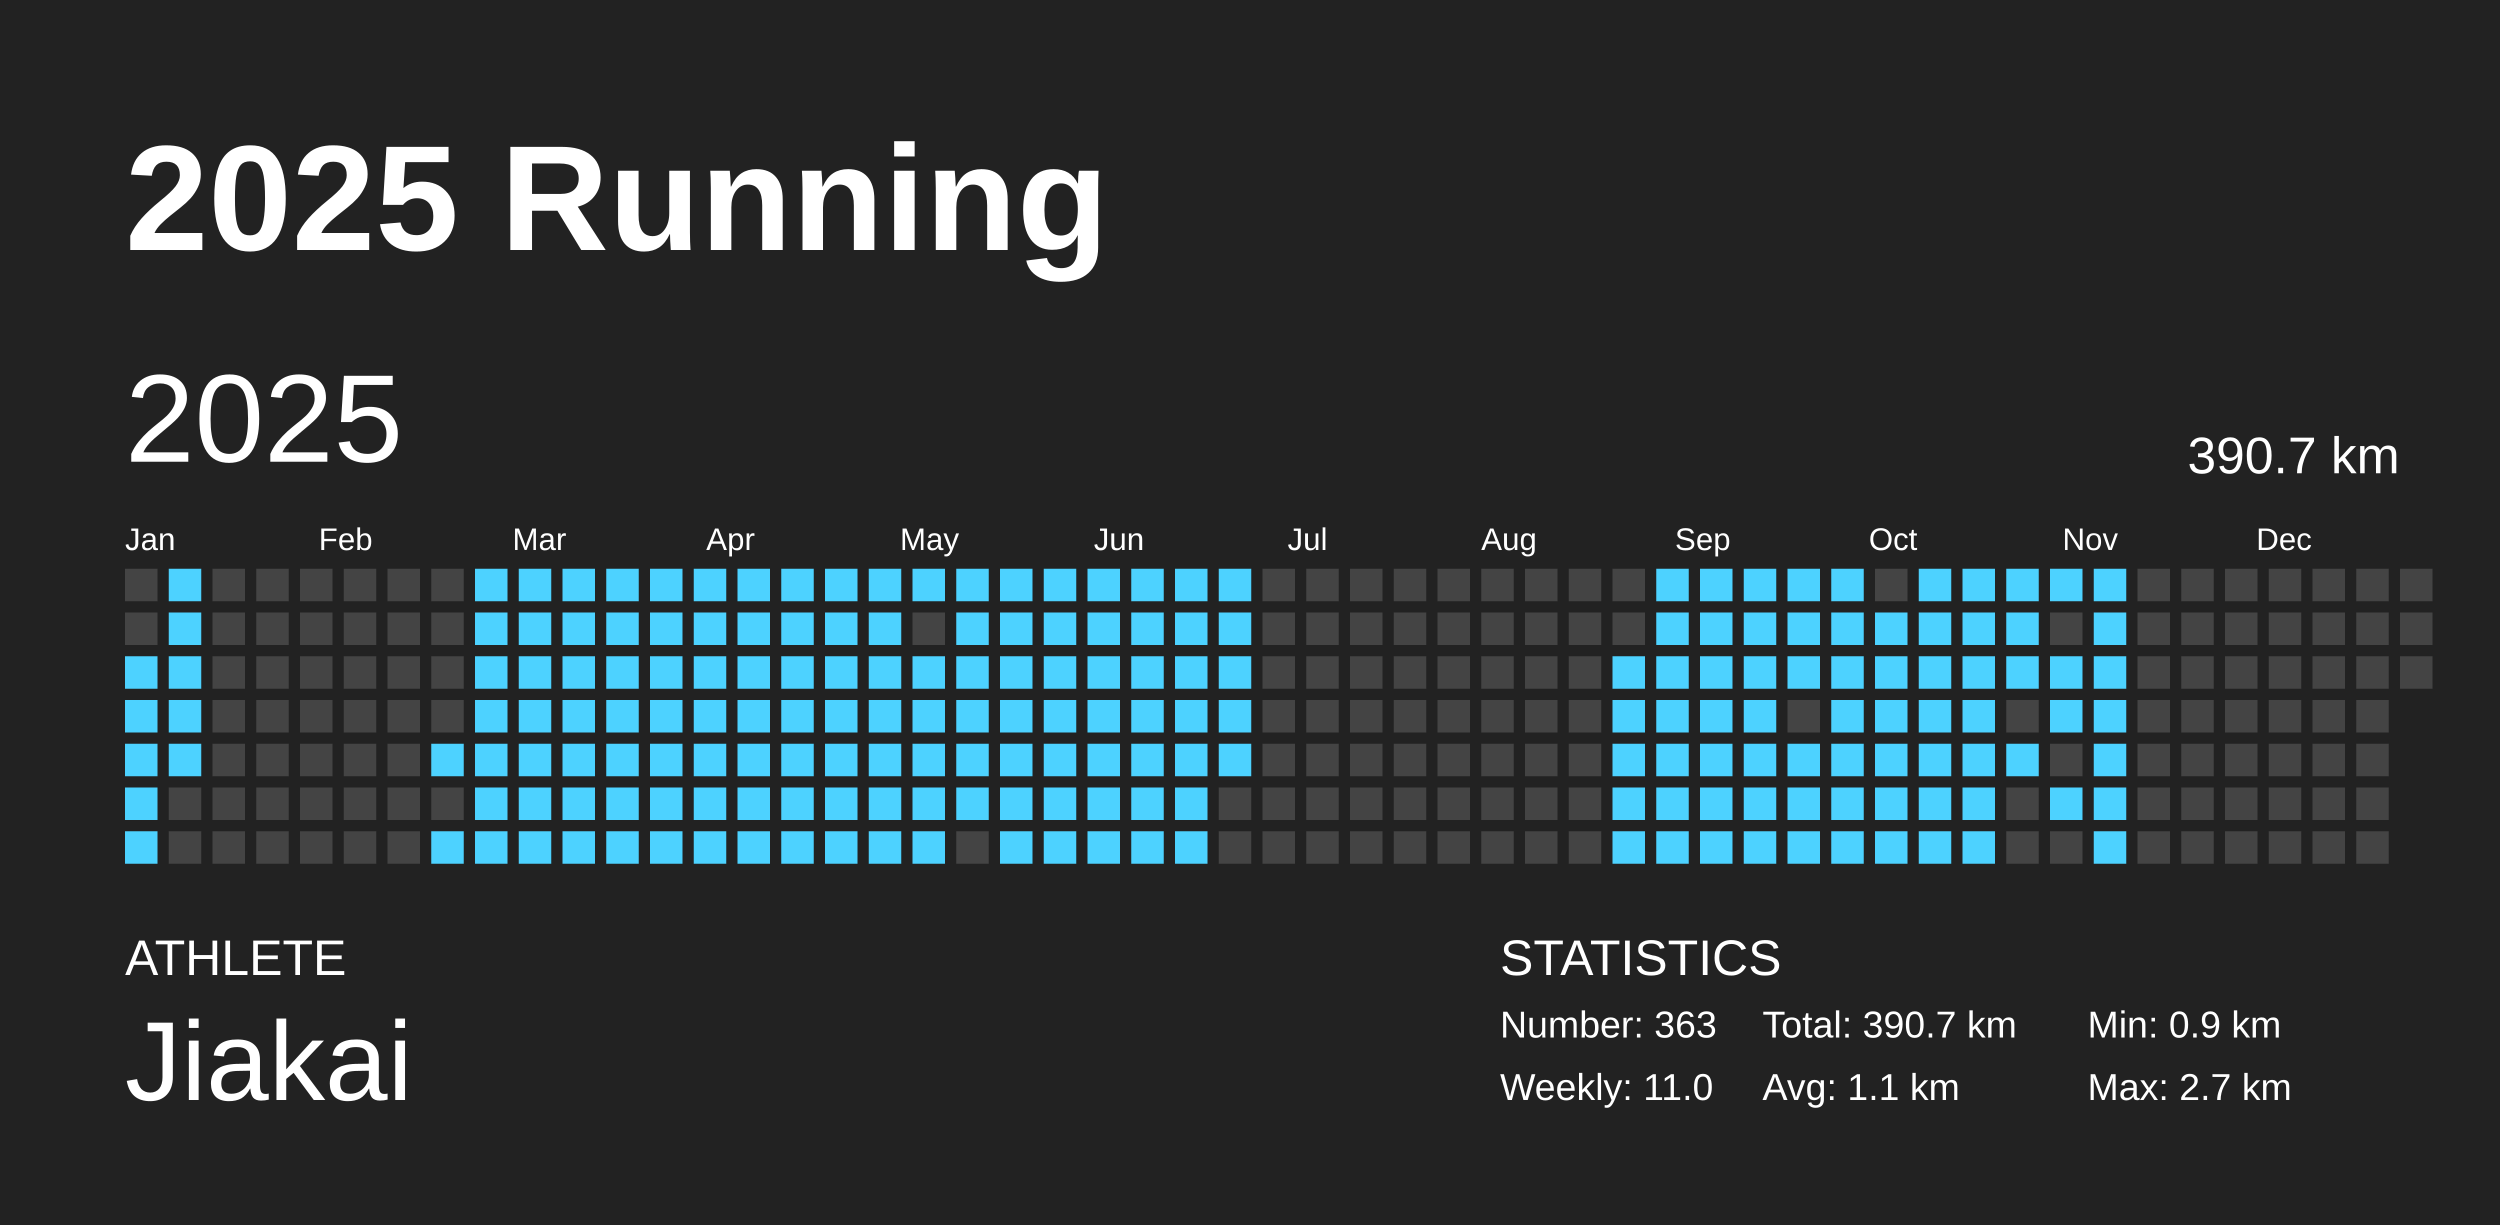
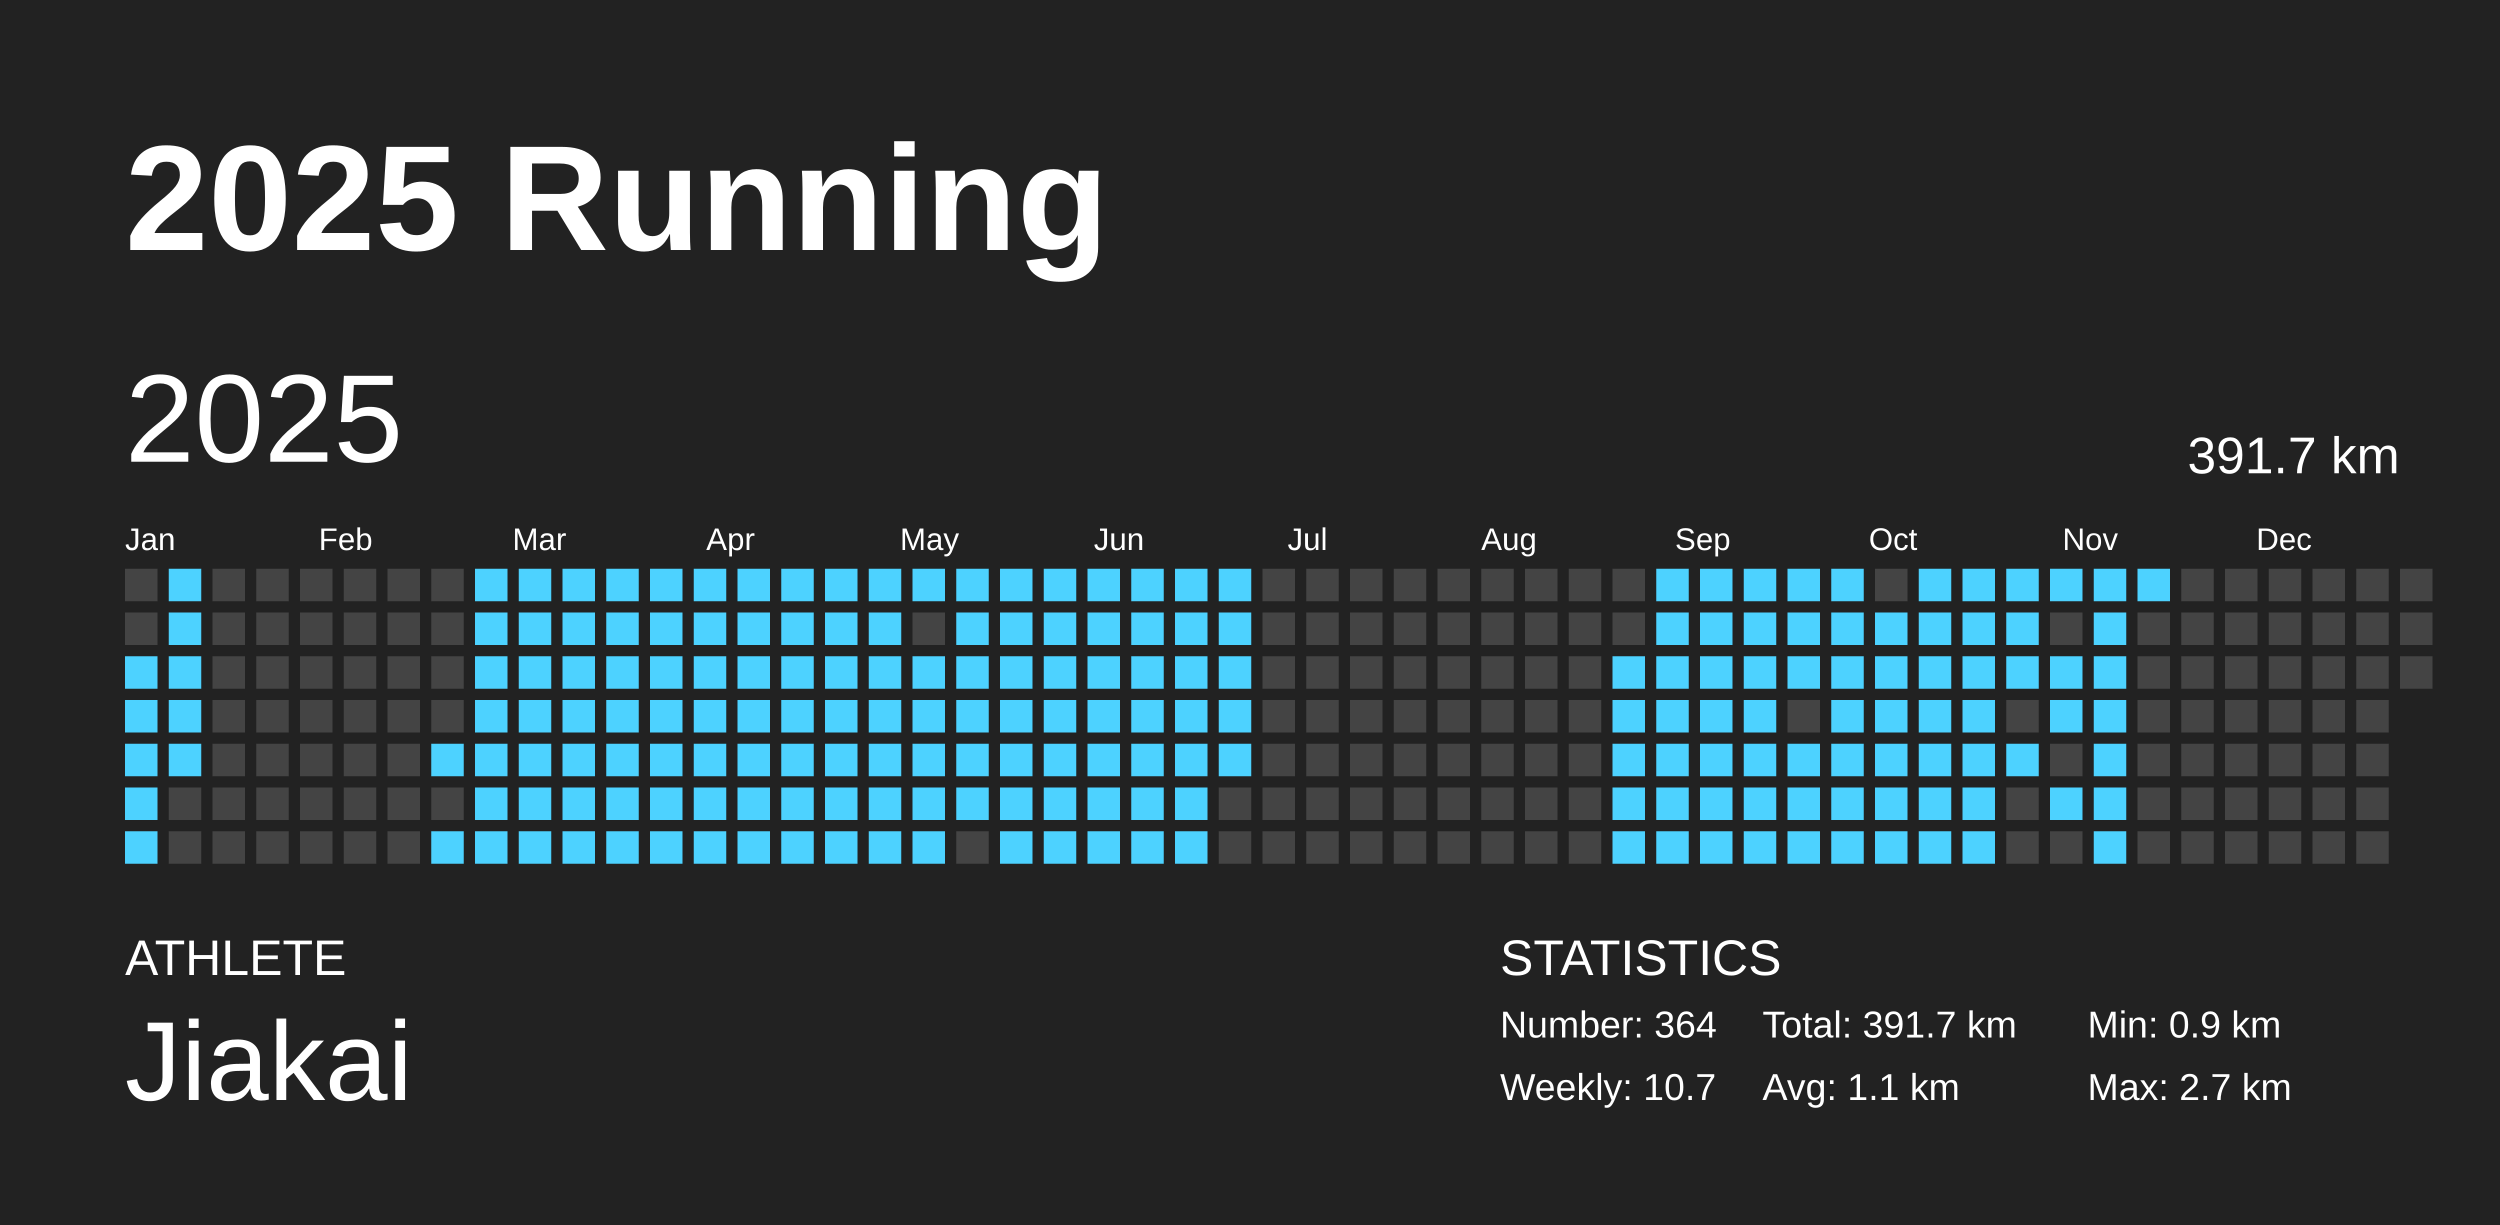
<svg xmlns="http://www.w3.org/2000/svg" baseProfile="full" height="98mm" version="1.1" viewBox="0,0,200,98" width="200mm">
  <defs />
  <rect fill="#222222" height="98" width="200" x="0" y="0" />
  <text fill="#FFFFFF" style="font-size:12px; font-family:Arial; font-weight:bold;" x="10" y="20">2025 Running</text>
  <text fill="#FFFFFF" style="font-size:4px; font-family:Arial" x="10" y="78">ATHLETE</text>
  <text fill="#FFFFFF" style="font-size:9px; font-family:Arial" x="10" y="88">Jiakai</text>
  <text fill="#FFFFFF" style="font-size:4px; font-family:Arial" x="120" y="78">STATISTICS</text>
-   <text fill="#FFFFFF" style="font-size:3px; font-family:Arial" x="120" y="83">Number: 363</text>
-   <text fill="#FFFFFF" style="font-size:3px; font-family:Arial" x="120" y="88">Weekly: 11.0</text>
-   <text fill="#FFFFFF" style="font-size:3px; font-family:Arial" x="141" y="83">Total: 390.7 km</text>
+   <text fill="#FFFFFF" style="font-size:3px; font-family:Arial" x="120" y="83">Number: 364</text>
+   <text fill="#FFFFFF" style="font-size:3px; font-family:Arial" x="120" y="88">Weekly: 10.7</text>
+   <text fill="#FFFFFF" style="font-size:3px; font-family:Arial" x="141" y="83">Total: 391.7 km</text>
  <text fill="#FFFFFF" style="font-size:3px; font-family:Arial" x="141" y="88">Avg: 1.1 km</text>
  <text fill="#FFFFFF" style="font-size:3px; font-family:Arial" x="167" y="83">Min: 0.9 km</text>
  <text fill="#FFFFFF" style="font-size:3px; font-family:Arial" x="167" y="88">Max: 2.7 km</text>
  <text dominant-baseline="hanging" fill="#FFFFFF" style="font-size:10.0px; font-family:Arial;" x="10" y="30">2025</text>
-   <text dominant-baseline="hanging" fill="#FFFFFF" style="font-size:4.125px; font-family:Arial;" x="175" y="35">390.7 km</text>
+   <text dominant-baseline="hanging" fill="#FFFFFF" style="font-size:4.125px; font-family:Arial;" x="175" y="35">391.7 km</text>
  <text fill="#FFFFFF" style="font-size:2.5px; font-family:Arial" x="10.0" y="44">Jan</text>
  <text fill="#FFFFFF" style="font-size:2.5px; font-family:Arial" x="25.5" y="44">Feb</text>
  <text fill="#FFFFFF" style="font-size:2.5px; font-family:Arial" x="41.0" y="44">Mar</text>
  <text fill="#FFFFFF" style="font-size:2.5px; font-family:Arial" x="56.5" y="44">Apr</text>
  <text fill="#FFFFFF" style="font-size:2.5px; font-family:Arial" x="72.0" y="44">May</text>
  <text fill="#FFFFFF" style="font-size:2.5px; font-family:Arial" x="87.5" y="44">Jun</text>
  <text fill="#FFFFFF" style="font-size:2.5px; font-family:Arial" x="103.0" y="44">Jul</text>
  <text fill="#FFFFFF" style="font-size:2.5px; font-family:Arial" x="118.5" y="44">Aug</text>
  <text fill="#FFFFFF" style="font-size:2.5px; font-family:Arial" x="134.0" y="44">Sep</text>
  <text fill="#FFFFFF" style="font-size:2.5px; font-family:Arial" x="149.5" y="44">Oct</text>
  <text fill="#FFFFFF" style="font-size:2.5px; font-family:Arial" x="165.0" y="44">Nov</text>
  <text fill="#FFFFFF" style="font-size:2.5px; font-family:Arial" x="180.5" y="44">Dec</text>
  <rect fill="#444444" height="2.6" width="2.6" x="10.0" y="45.5" />
  <rect fill="#444444" height="2.6" width="2.6" x="10.0" y="49.0" />
  <rect fill="#4dd2ff" height="2.6" width="2.6" x="10.0" y="52.5" />
  <rect fill="#4dd2ff" height="2.6" width="2.6" x="10.0" y="56.0" />
  <rect fill="#4dd2ff" height="2.6" width="2.6" x="10.0" y="59.5" />
  <rect fill="#4dd2ff" height="2.6" width="2.6" x="10.0" y="63.0" />
  <rect fill="#4dd2ff" height="2.6" width="2.6" x="10.0" y="66.5" />
  <rect fill="#4dd2ff" height="2.6" width="2.6" x="13.5" y="45.5" />
  <rect fill="#4dd2ff" height="2.6" width="2.6" x="13.5" y="49.0" />
  <rect fill="#4dd2ff" height="2.6" width="2.6" x="13.5" y="52.5" />
  <rect fill="#4dd2ff" height="2.6" width="2.6" x="13.5" y="56.0" />
  <rect fill="#4dd2ff" height="2.6" width="2.6" x="13.5" y="59.5" />
  <rect fill="#444444" height="2.6" width="2.6" x="13.5" y="63.0" />
  <rect fill="#444444" height="2.6" width="2.6" x="13.5" y="66.5" />
  <rect fill="#444444" height="2.6" width="2.6" x="17.0" y="45.5" />
  <rect fill="#444444" height="2.6" width="2.6" x="17.0" y="49.0" />
  <rect fill="#444444" height="2.6" width="2.6" x="17.0" y="52.5" />
  <rect fill="#444444" height="2.6" width="2.6" x="17.0" y="56.0" />
  <rect fill="#444444" height="2.6" width="2.6" x="17.0" y="59.5" />
  <rect fill="#444444" height="2.6" width="2.6" x="17.0" y="63.0" />
  <rect fill="#444444" height="2.6" width="2.6" x="17.0" y="66.5" />
  <rect fill="#444444" height="2.6" width="2.6" x="20.5" y="45.5" />
  <rect fill="#444444" height="2.6" width="2.6" x="20.5" y="49.0" />
  <rect fill="#444444" height="2.6" width="2.6" x="20.5" y="52.5" />
  <rect fill="#444444" height="2.6" width="2.6" x="20.5" y="56.0" />
  <rect fill="#444444" height="2.6" width="2.6" x="20.5" y="59.5" />
  <rect fill="#444444" height="2.6" width="2.6" x="20.5" y="63.0" />
  <rect fill="#444444" height="2.6" width="2.6" x="20.5" y="66.5" />
  <rect fill="#444444" height="2.6" width="2.6" x="24.0" y="45.5" />
  <rect fill="#444444" height="2.6" width="2.6" x="24.0" y="49.0" />
  <rect fill="#444444" height="2.6" width="2.6" x="24.0" y="52.5" />
  <rect fill="#444444" height="2.6" width="2.6" x="24.0" y="56.0" />
  <rect fill="#444444" height="2.6" width="2.6" x="24.0" y="59.5" />
  <rect fill="#444444" height="2.6" width="2.6" x="24.0" y="63.0" />
  <rect fill="#444444" height="2.6" width="2.6" x="24.0" y="66.5" />
  <rect fill="#444444" height="2.6" width="2.6" x="27.5" y="45.5" />
  <rect fill="#444444" height="2.6" width="2.6" x="27.5" y="49.0" />
  <rect fill="#444444" height="2.6" width="2.6" x="27.5" y="52.5" />
  <rect fill="#444444" height="2.6" width="2.6" x="27.5" y="56.0" />
  <rect fill="#444444" height="2.6" width="2.6" x="27.5" y="59.5" />
  <rect fill="#444444" height="2.6" width="2.6" x="27.5" y="63.0" />
  <rect fill="#444444" height="2.6" width="2.6" x="27.5" y="66.5" />
  <rect fill="#444444" height="2.6" width="2.6" x="31.0" y="45.5" />
  <rect fill="#444444" height="2.6" width="2.6" x="31.0" y="49.0" />
  <rect fill="#444444" height="2.6" width="2.6" x="31.0" y="52.5" />
  <rect fill="#444444" height="2.6" width="2.6" x="31.0" y="56.0" />
  <rect fill="#444444" height="2.6" width="2.6" x="31.0" y="59.5" />
  <rect fill="#444444" height="2.6" width="2.6" x="31.0" y="63.0" />
  <rect fill="#444444" height="2.6" width="2.6" x="31.0" y="66.5" />
  <rect fill="#444444" height="2.6" width="2.6" x="34.5" y="45.5" />
  <rect fill="#444444" height="2.6" width="2.6" x="34.5" y="49.0" />
  <rect fill="#444444" height="2.6" width="2.6" x="34.5" y="52.5" />
  <rect fill="#444444" height="2.6" width="2.6" x="34.5" y="56.0" />
  <rect fill="#4dd2ff" height="2.6" width="2.6" x="34.5" y="59.5" />
  <rect fill="#444444" height="2.6" width="2.6" x="34.5" y="63.0" />
  <rect fill="#4dd2ff" height="2.6" width="2.6" x="34.5" y="66.5" />
  <rect fill="#4dd2ff" height="2.6" width="2.6" x="38.0" y="45.5" />
  <rect fill="#4dd2ff" height="2.6" width="2.6" x="38.0" y="49.0" />
  <rect fill="#4dd2ff" height="2.6" width="2.6" x="38.0" y="52.5" />
  <rect fill="#4dd2ff" height="2.6" width="2.6" x="38.0" y="56.0" />
  <rect fill="#4dd2ff" height="2.6" width="2.6" x="38.0" y="59.5" />
  <rect fill="#4dd2ff" height="2.6" width="2.6" x="38.0" y="63.0" />
  <rect fill="#4dd2ff" height="2.6" width="2.6" x="38.0" y="66.5" />
  <rect fill="#4dd2ff" height="2.6" width="2.6" x="41.5" y="45.5" />
  <rect fill="#4dd2ff" height="2.6" width="2.6" x="41.5" y="49.0" />
  <rect fill="#4dd2ff" height="2.6" width="2.6" x="41.5" y="52.5" />
  <rect fill="#4dd2ff" height="2.6" width="2.6" x="41.5" y="56.0" />
  <rect fill="#4dd2ff" height="2.6" width="2.6" x="41.5" y="59.5" />
  <rect fill="#4dd2ff" height="2.6" width="2.6" x="41.5" y="63.0" />
  <rect fill="#4dd2ff" height="2.6" width="2.6" x="41.5" y="66.5" />
  <rect fill="#4dd2ff" height="2.6" width="2.6" x="45.0" y="45.5" />
  <rect fill="#4dd2ff" height="2.6" width="2.6" x="45.0" y="49.0" />
  <rect fill="#4dd2ff" height="2.6" width="2.6" x="45.0" y="52.5" />
  <rect fill="#4dd2ff" height="2.6" width="2.6" x="45.0" y="56.0" />
  <rect fill="#4dd2ff" height="2.6" width="2.6" x="45.0" y="59.5" />
  <rect fill="#4dd2ff" height="2.6" width="2.6" x="45.0" y="63.0" />
  <rect fill="#4dd2ff" height="2.6" width="2.6" x="45.0" y="66.5" />
  <rect fill="#4dd2ff" height="2.6" width="2.6" x="48.5" y="45.5" />
  <rect fill="#4dd2ff" height="2.6" width="2.6" x="48.5" y="49.0" />
  <rect fill="#4dd2ff" height="2.6" width="2.6" x="48.5" y="52.5" />
  <rect fill="#4dd2ff" height="2.6" width="2.6" x="48.5" y="56.0" />
  <rect fill="#4dd2ff" height="2.6" width="2.6" x="48.5" y="59.5" />
  <rect fill="#4dd2ff" height="2.6" width="2.6" x="48.5" y="63.0" />
  <rect fill="#4dd2ff" height="2.6" width="2.6" x="48.5" y="66.5" />
  <rect fill="#4dd2ff" height="2.6" width="2.6" x="52.0" y="45.5" />
  <rect fill="#4dd2ff" height="2.6" width="2.6" x="52.0" y="49.0" />
  <rect fill="#4dd2ff" height="2.6" width="2.6" x="52.0" y="52.5" />
  <rect fill="#4dd2ff" height="2.6" width="2.6" x="52.0" y="56.0" />
  <rect fill="#4dd2ff" height="2.6" width="2.6" x="52.0" y="59.5" />
  <rect fill="#4dd2ff" height="2.6" width="2.6" x="52.0" y="63.0" />
  <rect fill="#4dd2ff" height="2.6" width="2.6" x="52.0" y="66.5" />
  <rect fill="#4dd2ff" height="2.6" width="2.6" x="55.5" y="45.5" />
  <rect fill="#4dd2ff" height="2.6" width="2.6" x="55.5" y="49.0" />
  <rect fill="#4dd2ff" height="2.6" width="2.6" x="55.5" y="52.5" />
  <rect fill="#4dd2ff" height="2.6" width="2.6" x="55.5" y="56.0" />
  <rect fill="#4dd2ff" height="2.6" width="2.6" x="55.5" y="59.5" />
  <rect fill="#4dd2ff" height="2.6" width="2.6" x="55.5" y="63.0" />
  <rect fill="#4dd2ff" height="2.6" width="2.6" x="55.5" y="66.5" />
  <rect fill="#4dd2ff" height="2.6" width="2.6" x="59.0" y="45.5" />
  <rect fill="#4dd2ff" height="2.6" width="2.6" x="59.0" y="49.0" />
  <rect fill="#4dd2ff" height="2.6" width="2.6" x="59.0" y="52.5" />
  <rect fill="#4dd2ff" height="2.6" width="2.6" x="59.0" y="56.0" />
  <rect fill="#4dd2ff" height="2.6" width="2.6" x="59.0" y="59.5" />
  <rect fill="#4dd2ff" height="2.6" width="2.6" x="59.0" y="63.0" />
  <rect fill="#4dd2ff" height="2.6" width="2.6" x="59.0" y="66.5" />
  <rect fill="#4dd2ff" height="2.6" width="2.6" x="62.5" y="45.5" />
  <rect fill="#4dd2ff" height="2.6" width="2.6" x="62.5" y="49.0" />
  <rect fill="#4dd2ff" height="2.6" width="2.6" x="62.5" y="52.5" />
  <rect fill="#4dd2ff" height="2.6" width="2.6" x="62.5" y="56.0" />
  <rect fill="#4dd2ff" height="2.6" width="2.6" x="62.5" y="59.5" />
  <rect fill="#4dd2ff" height="2.6" width="2.6" x="62.5" y="63.0" />
  <rect fill="#4dd2ff" height="2.6" width="2.6" x="62.5" y="66.5" />
  <rect fill="#4dd2ff" height="2.6" width="2.6" x="66.0" y="45.5" />
  <rect fill="#4dd2ff" height="2.6" width="2.6" x="66.0" y="49.0" />
  <rect fill="#4dd2ff" height="2.6" width="2.6" x="66.0" y="52.5" />
  <rect fill="#4dd2ff" height="2.6" width="2.6" x="66.0" y="56.0" />
  <rect fill="#4dd2ff" height="2.6" width="2.6" x="66.0" y="59.5" />
  <rect fill="#4dd2ff" height="2.6" width="2.6" x="66.0" y="63.0" />
  <rect fill="#4dd2ff" height="2.6" width="2.6" x="66.0" y="66.5" />
  <rect fill="#4dd2ff" height="2.6" width="2.6" x="69.5" y="45.5" />
  <rect fill="#4dd2ff" height="2.6" width="2.6" x="69.5" y="49.0" />
  <rect fill="#4dd2ff" height="2.6" width="2.6" x="69.5" y="52.5" />
  <rect fill="#4dd2ff" height="2.6" width="2.6" x="69.5" y="56.0" />
  <rect fill="#4dd2ff" height="2.6" width="2.6" x="69.5" y="59.5" />
  <rect fill="#4dd2ff" height="2.6" width="2.6" x="69.5" y="63.0" />
  <rect fill="#4dd2ff" height="2.6" width="2.6" x="69.5" y="66.5" />
  <rect fill="#4dd2ff" height="2.6" width="2.6" x="73.0" y="45.5" />
  <rect fill="#444444" height="2.6" width="2.6" x="73.0" y="49.0" />
  <rect fill="#4dd2ff" height="2.6" width="2.6" x="73.0" y="52.5" />
  <rect fill="#4dd2ff" height="2.6" width="2.6" x="73.0" y="56.0" />
  <rect fill="#4dd2ff" height="2.6" width="2.6" x="73.0" y="59.5" />
  <rect fill="#4dd2ff" height="2.6" width="2.6" x="73.0" y="63.0" />
  <rect fill="#4dd2ff" height="2.6" width="2.6" x="73.0" y="66.5" />
  <rect fill="#4dd2ff" height="2.6" width="2.6" x="76.5" y="45.5" />
  <rect fill="#4dd2ff" height="2.6" width="2.6" x="76.5" y="49.0" />
  <rect fill="#4dd2ff" height="2.6" width="2.6" x="76.5" y="52.5" />
  <rect fill="#4dd2ff" height="2.6" width="2.6" x="76.5" y="56.0" />
  <rect fill="#4dd2ff" height="2.6" width="2.6" x="76.5" y="59.5" />
  <rect fill="#4dd2ff" height="2.6" width="2.6" x="76.5" y="63.0" />
  <rect fill="#444444" height="2.6" width="2.6" x="76.5" y="66.5" />
  <rect fill="#4dd2ff" height="2.6" width="2.6" x="80.0" y="45.5" />
  <rect fill="#4dd2ff" height="2.6" width="2.6" x="80.0" y="49.0" />
  <rect fill="#4dd2ff" height="2.6" width="2.6" x="80.0" y="52.5" />
  <rect fill="#4dd2ff" height="2.6" width="2.6" x="80.0" y="56.0" />
  <rect fill="#4dd2ff" height="2.6" width="2.6" x="80.0" y="59.5" />
  <rect fill="#4dd2ff" height="2.6" width="2.6" x="80.0" y="63.0" />
  <rect fill="#4dd2ff" height="2.6" width="2.6" x="80.0" y="66.5" />
  <rect fill="#4dd2ff" height="2.6" width="2.6" x="83.5" y="45.5" />
  <rect fill="#4dd2ff" height="2.6" width="2.6" x="83.5" y="49.0" />
  <rect fill="#4dd2ff" height="2.6" width="2.6" x="83.5" y="52.5" />
  <rect fill="#4dd2ff" height="2.6" width="2.6" x="83.5" y="56.0" />
  <rect fill="#4dd2ff" height="2.6" width="2.6" x="83.5" y="59.5" />
  <rect fill="#4dd2ff" height="2.6" width="2.6" x="83.5" y="63.0" />
  <rect fill="#4dd2ff" height="2.6" width="2.6" x="83.5" y="66.5" />
  <rect fill="#4dd2ff" height="2.6" width="2.6" x="87.0" y="45.5" />
  <rect fill="#4dd2ff" height="2.6" width="2.6" x="87.0" y="49.0" />
  <rect fill="#4dd2ff" height="2.6" width="2.6" x="87.0" y="52.5" />
  <rect fill="#4dd2ff" height="2.6" width="2.6" x="87.0" y="56.0" />
  <rect fill="#4dd2ff" height="2.6" width="2.6" x="87.0" y="59.5" />
  <rect fill="#4dd2ff" height="2.6" width="2.6" x="87.0" y="63.0" />
  <rect fill="#4dd2ff" height="2.6" width="2.6" x="87.0" y="66.5" />
  <rect fill="#4dd2ff" height="2.6" width="2.6" x="90.5" y="45.5" />
  <rect fill="#4dd2ff" height="2.6" width="2.6" x="90.5" y="49.0" />
  <rect fill="#4dd2ff" height="2.6" width="2.6" x="90.5" y="52.5" />
  <rect fill="#4dd2ff" height="2.6" width="2.6" x="90.5" y="56.0" />
  <rect fill="#4dd2ff" height="2.6" width="2.6" x="90.5" y="59.5" />
  <rect fill="#4dd2ff" height="2.6" width="2.6" x="90.5" y="63.0" />
  <rect fill="#4dd2ff" height="2.6" width="2.6" x="90.5" y="66.5" />
  <rect fill="#4dd2ff" height="2.6" width="2.6" x="94.0" y="45.5" />
  <rect fill="#4dd2ff" height="2.6" width="2.6" x="94.0" y="49.0" />
  <rect fill="#4dd2ff" height="2.6" width="2.6" x="94.0" y="52.5" />
  <rect fill="#4dd2ff" height="2.6" width="2.6" x="94.0" y="56.0" />
  <rect fill="#4dd2ff" height="2.6" width="2.6" x="94.0" y="59.5" />
  <rect fill="#4dd2ff" height="2.6" width="2.6" x="94.0" y="63.0" />
  <rect fill="#4dd2ff" height="2.6" width="2.6" x="94.0" y="66.5" />
  <rect fill="#4dd2ff" height="2.6" width="2.6" x="97.5" y="45.5" />
  <rect fill="#4dd2ff" height="2.6" width="2.6" x="97.5" y="49.0" />
  <rect fill="#4dd2ff" height="2.6" width="2.6" x="97.5" y="52.5" />
  <rect fill="#4dd2ff" height="2.6" width="2.6" x="97.5" y="56.0" />
  <rect fill="#4dd2ff" height="2.6" width="2.6" x="97.5" y="59.5" />
  <rect fill="#444444" height="2.6" width="2.6" x="97.5" y="63.0" />
  <rect fill="#444444" height="2.6" width="2.6" x="97.5" y="66.5" />
  <rect fill="#444444" height="2.6" width="2.6" x="101.0" y="45.5" />
  <rect fill="#444444" height="2.6" width="2.6" x="101.0" y="49.0" />
  <rect fill="#444444" height="2.6" width="2.6" x="101.0" y="52.5" />
  <rect fill="#444444" height="2.6" width="2.6" x="101.0" y="56.0" />
  <rect fill="#444444" height="2.6" width="2.6" x="101.0" y="59.5" />
  <rect fill="#444444" height="2.6" width="2.6" x="101.0" y="63.0" />
  <rect fill="#444444" height="2.6" width="2.6" x="101.0" y="66.5" />
  <rect fill="#444444" height="2.6" width="2.6" x="104.5" y="45.5" />
  <rect fill="#444444" height="2.6" width="2.6" x="104.5" y="49.0" />
  <rect fill="#444444" height="2.6" width="2.6" x="104.5" y="52.5" />
  <rect fill="#444444" height="2.6" width="2.6" x="104.5" y="56.0" />
  <rect fill="#444444" height="2.6" width="2.6" x="104.5" y="59.5" />
  <rect fill="#444444" height="2.6" width="2.6" x="104.5" y="63.0" />
  <rect fill="#444444" height="2.6" width="2.6" x="104.5" y="66.5" />
  <rect fill="#444444" height="2.6" width="2.6" x="108.0" y="45.5" />
  <rect fill="#444444" height="2.6" width="2.6" x="108.0" y="49.0" />
  <rect fill="#444444" height="2.6" width="2.6" x="108.0" y="52.5" />
  <rect fill="#444444" height="2.6" width="2.6" x="108.0" y="56.0" />
  <rect fill="#444444" height="2.6" width="2.6" x="108.0" y="59.5" />
  <rect fill="#444444" height="2.6" width="2.6" x="108.0" y="63.0" />
  <rect fill="#444444" height="2.6" width="2.6" x="108.0" y="66.5" />
  <rect fill="#444444" height="2.6" width="2.6" x="111.5" y="45.5" />
  <rect fill="#444444" height="2.6" width="2.6" x="111.5" y="49.0" />
  <rect fill="#444444" height="2.6" width="2.6" x="111.5" y="52.5" />
  <rect fill="#444444" height="2.6" width="2.6" x="111.5" y="56.0" />
  <rect fill="#444444" height="2.6" width="2.6" x="111.5" y="59.5" />
  <rect fill="#444444" height="2.6" width="2.6" x="111.5" y="63.0" />
  <rect fill="#444444" height="2.6" width="2.6" x="111.5" y="66.5" />
  <rect fill="#444444" height="2.6" width="2.6" x="115.0" y="45.5" />
  <rect fill="#444444" height="2.6" width="2.6" x="115.0" y="49.0" />
  <rect fill="#444444" height="2.6" width="2.6" x="115.0" y="52.5" />
  <rect fill="#444444" height="2.6" width="2.6" x="115.0" y="56.0" />
  <rect fill="#444444" height="2.6" width="2.6" x="115.0" y="59.5" />
  <rect fill="#444444" height="2.6" width="2.6" x="115.0" y="63.0" />
  <rect fill="#444444" height="2.6" width="2.6" x="115.0" y="66.5" />
  <rect fill="#444444" height="2.6" width="2.6" x="118.5" y="45.5" />
  <rect fill="#444444" height="2.6" width="2.6" x="118.5" y="49.0" />
  <rect fill="#444444" height="2.6" width="2.6" x="118.5" y="52.5" />
  <rect fill="#444444" height="2.6" width="2.6" x="118.5" y="56.0" />
  <rect fill="#444444" height="2.6" width="2.6" x="118.5" y="59.5" />
  <rect fill="#444444" height="2.6" width="2.6" x="118.5" y="63.0" />
  <rect fill="#444444" height="2.6" width="2.6" x="118.5" y="66.5" />
  <rect fill="#444444" height="2.6" width="2.6" x="122.0" y="45.5" />
  <rect fill="#444444" height="2.6" width="2.6" x="122.0" y="49.0" />
  <rect fill="#444444" height="2.6" width="2.6" x="122.0" y="52.5" />
  <rect fill="#444444" height="2.6" width="2.6" x="122.0" y="56.0" />
  <rect fill="#444444" height="2.6" width="2.6" x="122.0" y="59.5" />
  <rect fill="#444444" height="2.6" width="2.6" x="122.0" y="63.0" />
  <rect fill="#444444" height="2.6" width="2.6" x="122.0" y="66.5" />
  <rect fill="#444444" height="2.6" width="2.6" x="125.5" y="45.5" />
  <rect fill="#444444" height="2.6" width="2.6" x="125.5" y="49.0" />
  <rect fill="#444444" height="2.6" width="2.6" x="125.5" y="52.5" />
  <rect fill="#444444" height="2.6" width="2.6" x="125.5" y="56.0" />
  <rect fill="#444444" height="2.6" width="2.6" x="125.5" y="59.5" />
  <rect fill="#444444" height="2.6" width="2.6" x="125.5" y="63.0" />
  <rect fill="#444444" height="2.6" width="2.6" x="125.5" y="66.5" />
  <rect fill="#444444" height="2.6" width="2.6" x="129.0" y="45.5" />
  <rect fill="#444444" height="2.6" width="2.6" x="129.0" y="49.0" />
  <rect fill="#4dd2ff" height="2.6" width="2.6" x="129.0" y="52.5" />
  <rect fill="#4dd2ff" height="2.6" width="2.6" x="129.0" y="56.0" />
  <rect fill="#4dd2ff" height="2.6" width="2.6" x="129.0" y="59.5" />
  <rect fill="#4dd2ff" height="2.6" width="2.6" x="129.0" y="63.0" />
  <rect fill="#4dd2ff" height="2.6" width="2.6" x="129.0" y="66.5" />
  <rect fill="#4dd2ff" height="2.6" width="2.6" x="132.5" y="45.5" />
  <rect fill="#4dd2ff" height="2.6" width="2.6" x="132.5" y="49.0" />
  <rect fill="#4dd2ff" height="2.6" width="2.6" x="132.5" y="52.5" />
  <rect fill="#4dd2ff" height="2.6" width="2.6" x="132.5" y="56.0" />
  <rect fill="#4dd2ff" height="2.6" width="2.6" x="132.5" y="59.5" />
  <rect fill="#4dd2ff" height="2.6" width="2.6" x="132.5" y="63.0" />
  <rect fill="#4dd2ff" height="2.6" width="2.6" x="132.5" y="66.5" />
  <rect fill="#4dd2ff" height="2.6" width="2.6" x="136.0" y="45.5" />
  <rect fill="#4dd2ff" height="2.6" width="2.6" x="136.0" y="49.0" />
  <rect fill="#4dd2ff" height="2.6" width="2.6" x="136.0" y="52.5" />
  <rect fill="#4dd2ff" height="2.6" width="2.6" x="136.0" y="56.0" />
  <rect fill="#4dd2ff" height="2.6" width="2.6" x="136.0" y="59.5" />
  <rect fill="#4dd2ff" height="2.6" width="2.6" x="136.0" y="63.0" />
  <rect fill="#4dd2ff" height="2.6" width="2.6" x="136.0" y="66.5" />
  <rect fill="#4dd2ff" height="2.6" width="2.6" x="139.5" y="45.5" />
  <rect fill="#4dd2ff" height="2.6" width="2.6" x="139.5" y="49.0" />
  <rect fill="#4dd2ff" height="2.6" width="2.6" x="139.5" y="52.5" />
  <rect fill="#4dd2ff" height="2.6" width="2.6" x="139.5" y="56.0" />
  <rect fill="#4dd2ff" height="2.6" width="2.6" x="139.5" y="59.5" />
  <rect fill="#4dd2ff" height="2.6" width="2.6" x="139.5" y="63.0" />
  <rect fill="#4dd2ff" height="2.6" width="2.6" x="139.5" y="66.5" />
  <rect fill="#4dd2ff" height="2.6" width="2.6" x="143.0" y="45.5" />
  <rect fill="#4dd2ff" height="2.6" width="2.6" x="143.0" y="49.0" />
  <rect fill="#4dd2ff" height="2.6" width="2.6" x="143.0" y="52.5" />
  <rect fill="#444444" height="2.6" width="2.6" x="143.0" y="56.0" />
  <rect fill="#4dd2ff" height="2.6" width="2.6" x="143.0" y="59.5" />
  <rect fill="#4dd2ff" height="2.6" width="2.6" x="143.0" y="63.0" />
  <rect fill="#4dd2ff" height="2.6" width="2.6" x="143.0" y="66.5" />
  <rect fill="#4dd2ff" height="2.6" width="2.6" x="146.5" y="45.5" />
  <rect fill="#4dd2ff" height="2.6" width="2.6" x="146.5" y="49.0" />
  <rect fill="#4dd2ff" height="2.6" width="2.6" x="146.5" y="52.5" />
  <rect fill="#4dd2ff" height="2.6" width="2.6" x="146.5" y="56.0" />
  <rect fill="#4dd2ff" height="2.6" width="2.6" x="146.5" y="59.5" />
  <rect fill="#4dd2ff" height="2.6" width="2.6" x="146.5" y="63.0" />
  <rect fill="#4dd2ff" height="2.6" width="2.6" x="146.5" y="66.5" />
  <rect fill="#444444" height="2.6" width="2.6" x="150.0" y="45.5" />
  <rect fill="#4dd2ff" height="2.6" width="2.6" x="150.0" y="49.0" />
  <rect fill="#4dd2ff" height="2.6" width="2.6" x="150.0" y="52.5" />
  <rect fill="#4dd2ff" height="2.6" width="2.6" x="150.0" y="56.0" />
  <rect fill="#4dd2ff" height="2.6" width="2.6" x="150.0" y="59.5" />
  <rect fill="#4dd2ff" height="2.6" width="2.6" x="150.0" y="63.0" />
  <rect fill="#4dd2ff" height="2.6" width="2.6" x="150.0" y="66.5" />
  <rect fill="#4dd2ff" height="2.6" width="2.6" x="153.5" y="45.5" />
  <rect fill="#4dd2ff" height="2.6" width="2.6" x="153.5" y="49.0" />
  <rect fill="#4dd2ff" height="2.6" width="2.6" x="153.5" y="52.5" />
  <rect fill="#4dd2ff" height="2.6" width="2.6" x="153.5" y="56.0" />
  <rect fill="#4dd2ff" height="2.6" width="2.6" x="153.5" y="59.5" />
  <rect fill="#4dd2ff" height="2.6" width="2.6" x="153.5" y="63.0" />
  <rect fill="#4dd2ff" height="2.6" width="2.6" x="153.5" y="66.5" />
  <rect fill="#4dd2ff" height="2.6" width="2.6" x="157.0" y="45.5" />
  <rect fill="#4dd2ff" height="2.6" width="2.6" x="157.0" y="49.0" />
  <rect fill="#4dd2ff" height="2.6" width="2.6" x="157.0" y="52.5" />
  <rect fill="#4dd2ff" height="2.6" width="2.6" x="157.0" y="56.0" />
  <rect fill="#4dd2ff" height="2.6" width="2.6" x="157.0" y="59.5" />
  <rect fill="#4dd2ff" height="2.6" width="2.6" x="157.0" y="63.0" />
  <rect fill="#4dd2ff" height="2.6" width="2.6" x="157.0" y="66.5" />
  <rect fill="#4dd2ff" height="2.6" width="2.6" x="160.5" y="45.5" />
  <rect fill="#4dd2ff" height="2.6" width="2.6" x="160.5" y="49.0" />
  <rect fill="#4dd2ff" height="2.6" width="2.6" x="160.5" y="52.5" />
  <rect fill="#444444" height="2.6" width="2.6" x="160.5" y="56.0" />
  <rect fill="#4dd2ff" height="2.6" width="2.6" x="160.5" y="59.5" />
  <rect fill="#444444" height="2.6" width="2.6" x="160.5" y="63.0" />
  <rect fill="#444444" height="2.6" width="2.6" x="160.5" y="66.5" />
  <rect fill="#4dd2ff" height="2.6" width="2.6" x="164.0" y="45.5" />
  <rect fill="#444444" height="2.6" width="2.6" x="164.0" y="49.0" />
  <rect fill="#4dd2ff" height="2.6" width="2.6" x="164.0" y="52.5" />
  <rect fill="#4dd2ff" height="2.6" width="2.6" x="164.0" y="56.0" />
  <rect fill="#444444" height="2.6" width="2.6" x="164.0" y="59.5" />
  <rect fill="#4dd2ff" height="2.6" width="2.6" x="164.0" y="63.0" />
  <rect fill="#444444" height="2.6" width="2.6" x="164.0" y="66.5" />
  <rect fill="#4dd2ff" height="2.6" width="2.6" x="167.5" y="45.5" />
  <rect fill="#4dd2ff" height="2.6" width="2.6" x="167.5" y="49.0" />
  <rect fill="#4dd2ff" height="2.6" width="2.6" x="167.5" y="52.5" />
  <rect fill="#4dd2ff" height="2.6" width="2.6" x="167.5" y="56.0" />
  <rect fill="#4dd2ff" height="2.6" width="2.6" x="167.5" y="59.5" />
  <rect fill="#4dd2ff" height="2.6" width="2.6" x="167.5" y="63.0" />
  <rect fill="#4dd2ff" height="2.6" width="2.6" x="167.5" y="66.5" />
-   <rect fill="#444444" height="2.6" width="2.6" x="171.0" y="45.5" />
+   <rect fill="#4dd2ff" height="2.6" width="2.6" x="171.0" y="45.5" />
  <rect fill="#444444" height="2.6" width="2.6" x="171.0" y="49.0" />
  <rect fill="#444444" height="2.6" width="2.6" x="171.0" y="52.5" />
  <rect fill="#444444" height="2.6" width="2.6" x="171.0" y="56.0" />
  <rect fill="#444444" height="2.6" width="2.6" x="171.0" y="59.5" />
  <rect fill="#444444" height="2.6" width="2.6" x="171.0" y="63.0" />
  <rect fill="#444444" height="2.6" width="2.6" x="171.0" y="66.5" />
  <rect fill="#444444" height="2.6" width="2.6" x="174.5" y="45.5" />
  <rect fill="#444444" height="2.6" width="2.6" x="174.5" y="49.0" />
  <rect fill="#444444" height="2.6" width="2.6" x="174.5" y="52.5" />
  <rect fill="#444444" height="2.6" width="2.6" x="174.5" y="56.0" />
  <rect fill="#444444" height="2.6" width="2.6" x="174.5" y="59.5" />
  <rect fill="#444444" height="2.6" width="2.6" x="174.5" y="63.0" />
  <rect fill="#444444" height="2.6" width="2.6" x="174.5" y="66.5" />
  <rect fill="#444444" height="2.6" width="2.6" x="178.0" y="45.5" />
  <rect fill="#444444" height="2.6" width="2.6" x="178.0" y="49.0" />
  <rect fill="#444444" height="2.6" width="2.6" x="178.0" y="52.5" />
  <rect fill="#444444" height="2.6" width="2.6" x="178.0" y="56.0" />
  <rect fill="#444444" height="2.6" width="2.6" x="178.0" y="59.5" />
  <rect fill="#444444" height="2.6" width="2.6" x="178.0" y="63.0" />
  <rect fill="#444444" height="2.6" width="2.6" x="178.0" y="66.5" />
  <rect fill="#444444" height="2.6" width="2.6" x="181.5" y="45.5" />
  <rect fill="#444444" height="2.6" width="2.6" x="181.5" y="49.0" />
  <rect fill="#444444" height="2.6" width="2.6" x="181.5" y="52.5" />
  <rect fill="#444444" height="2.6" width="2.6" x="181.5" y="56.0" />
  <rect fill="#444444" height="2.6" width="2.6" x="181.5" y="59.5" />
  <rect fill="#444444" height="2.6" width="2.6" x="181.5" y="63.0" />
  <rect fill="#444444" height="2.6" width="2.6" x="181.5" y="66.5" />
  <rect fill="#444444" height="2.6" width="2.6" x="185.0" y="45.5" />
  <rect fill="#444444" height="2.6" width="2.6" x="185.0" y="49.0" />
  <rect fill="#444444" height="2.6" width="2.6" x="185.0" y="52.5" />
  <rect fill="#444444" height="2.6" width="2.6" x="185.0" y="56.0" />
  <rect fill="#444444" height="2.6" width="2.6" x="185.0" y="59.5" />
  <rect fill="#444444" height="2.6" width="2.6" x="185.0" y="63.0" />
  <rect fill="#444444" height="2.6" width="2.6" x="185.0" y="66.5" />
  <rect fill="#444444" height="2.6" width="2.6" x="188.5" y="45.5" />
  <rect fill="#444444" height="2.6" width="2.6" x="188.5" y="49.0" />
  <rect fill="#444444" height="2.6" width="2.6" x="188.5" y="52.5" />
  <rect fill="#444444" height="2.6" width="2.6" x="188.5" y="56.0" />
  <rect fill="#444444" height="2.6" width="2.6" x="188.5" y="59.5" />
  <rect fill="#444444" height="2.6" width="2.6" x="188.5" y="63.0" />
  <rect fill="#444444" height="2.6" width="2.6" x="188.5" y="66.5" />
  <rect fill="#444444" height="2.6" width="2.6" x="192.0" y="45.5" />
  <rect fill="#444444" height="2.6" width="2.6" x="192.0" y="49.0" />
  <rect fill="#444444" height="2.6" width="2.6" x="192.0" y="52.5" />
</svg>
